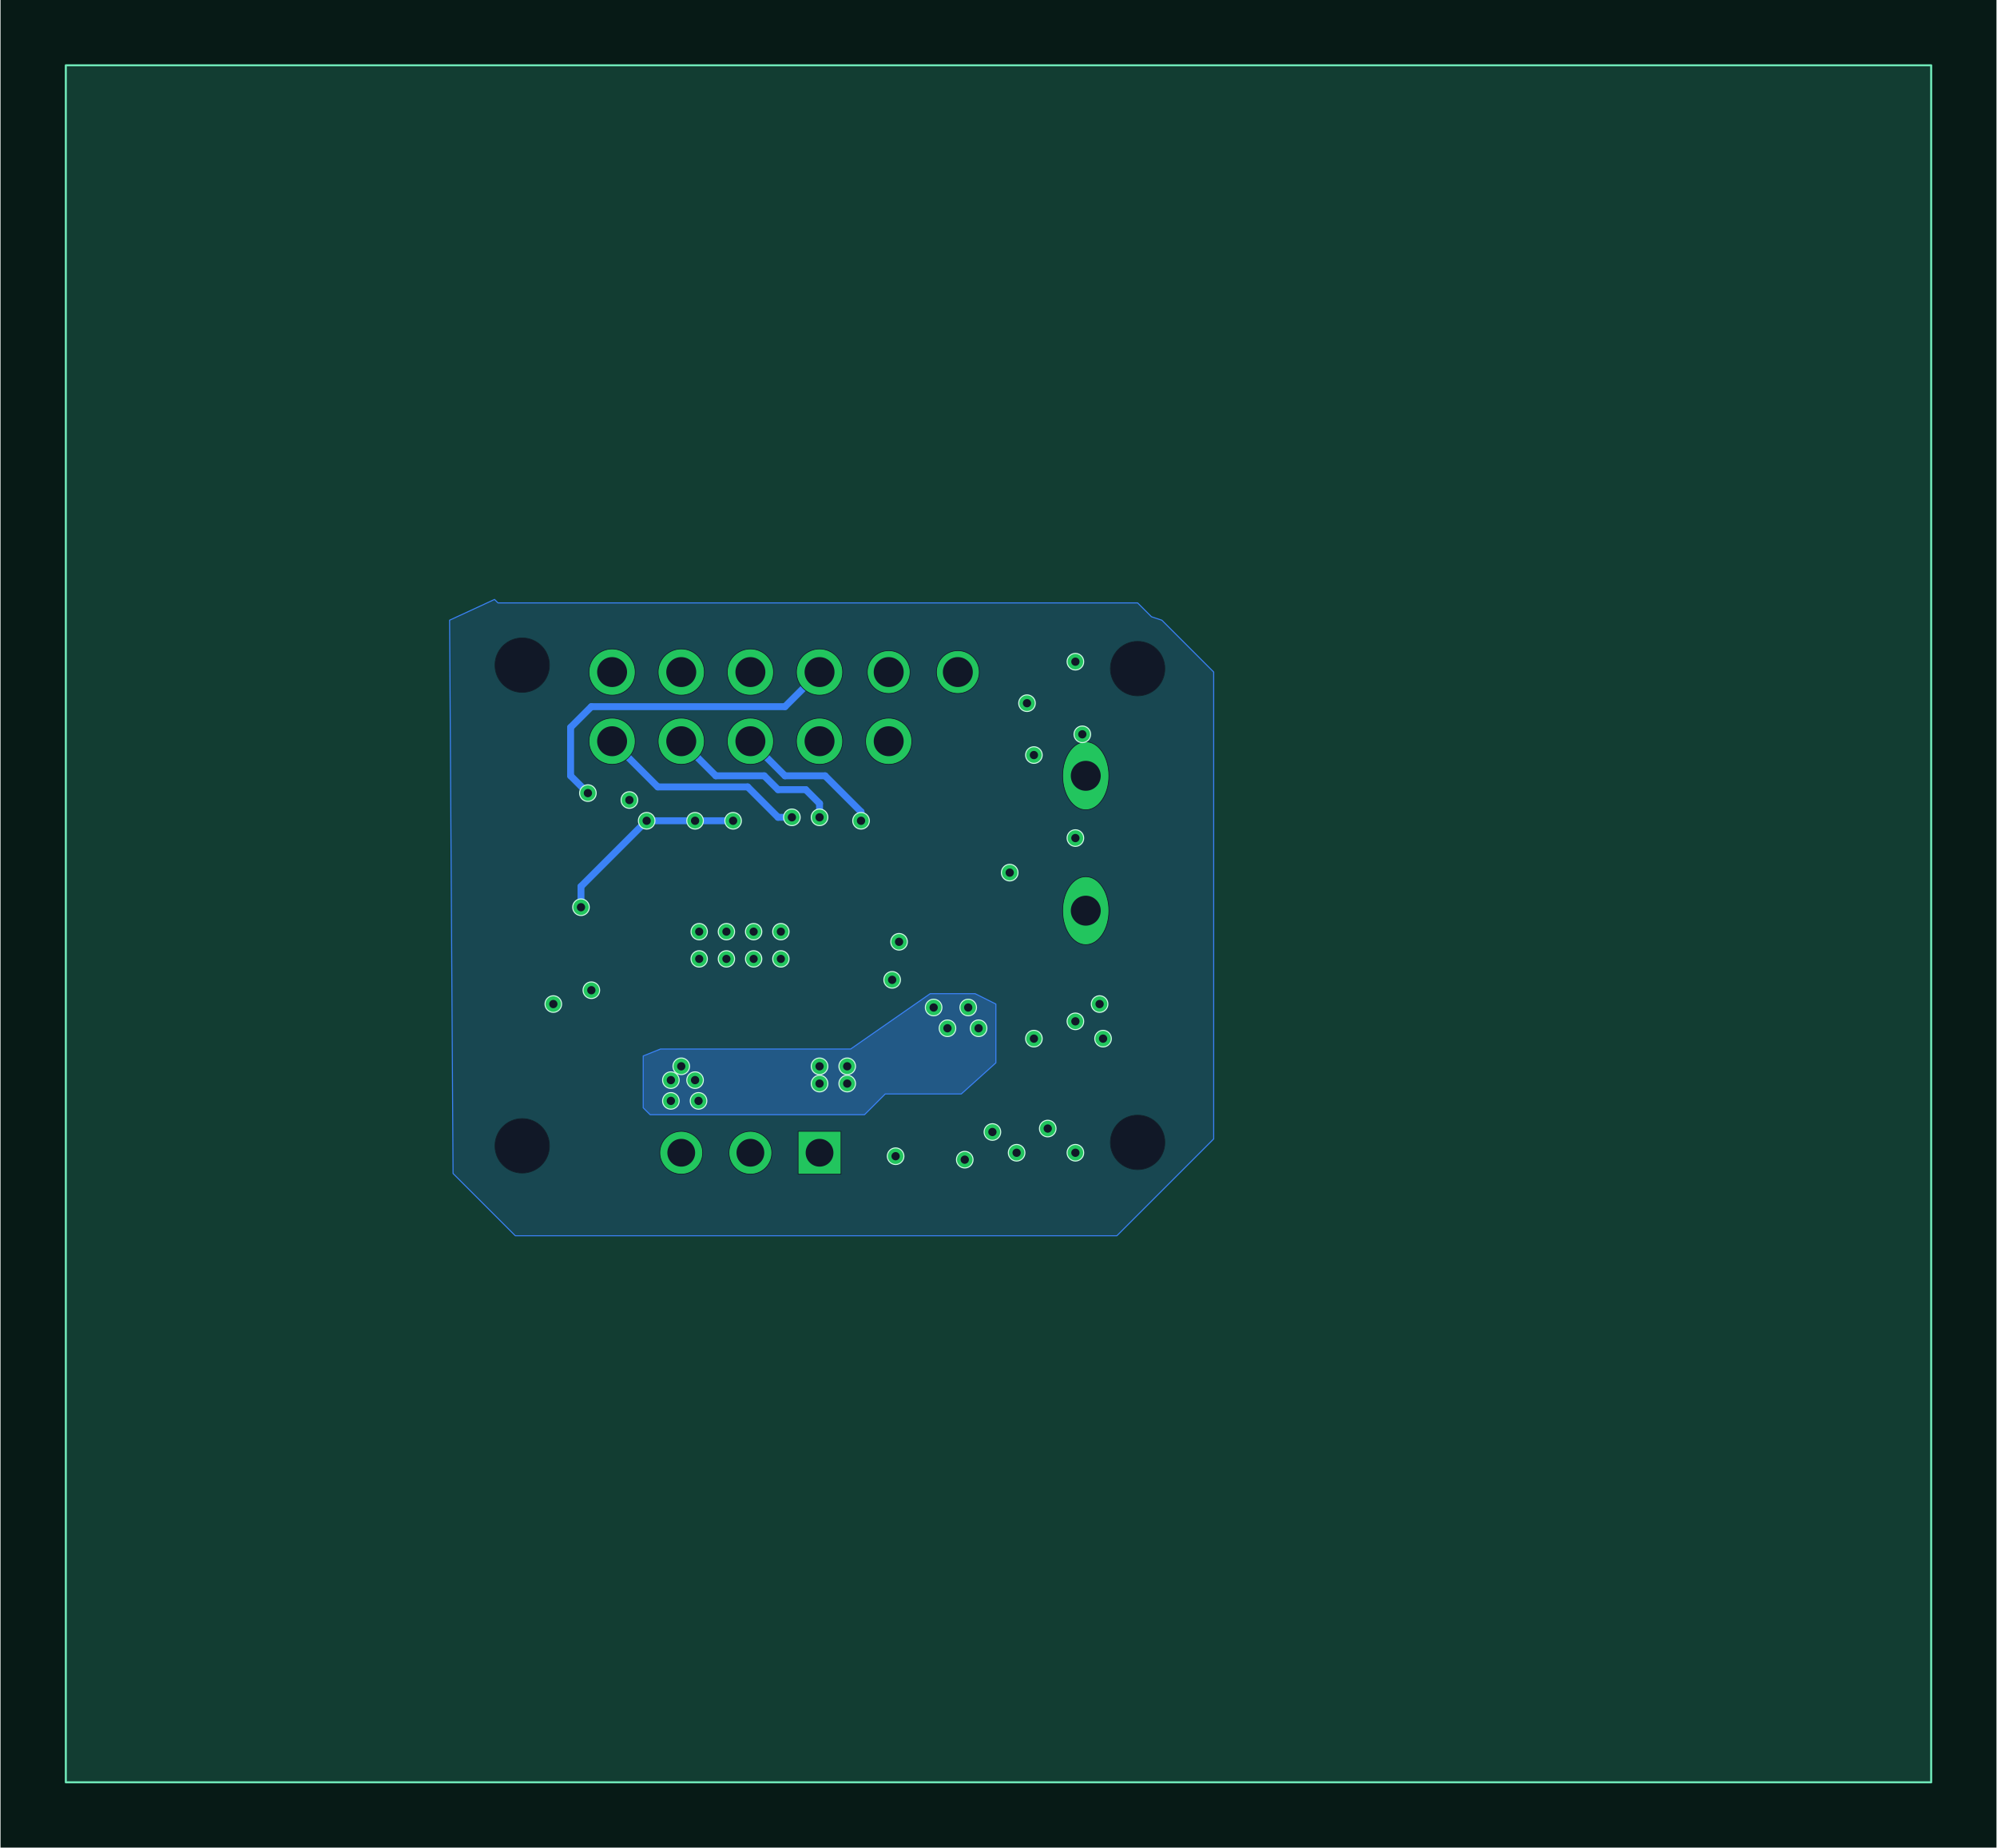
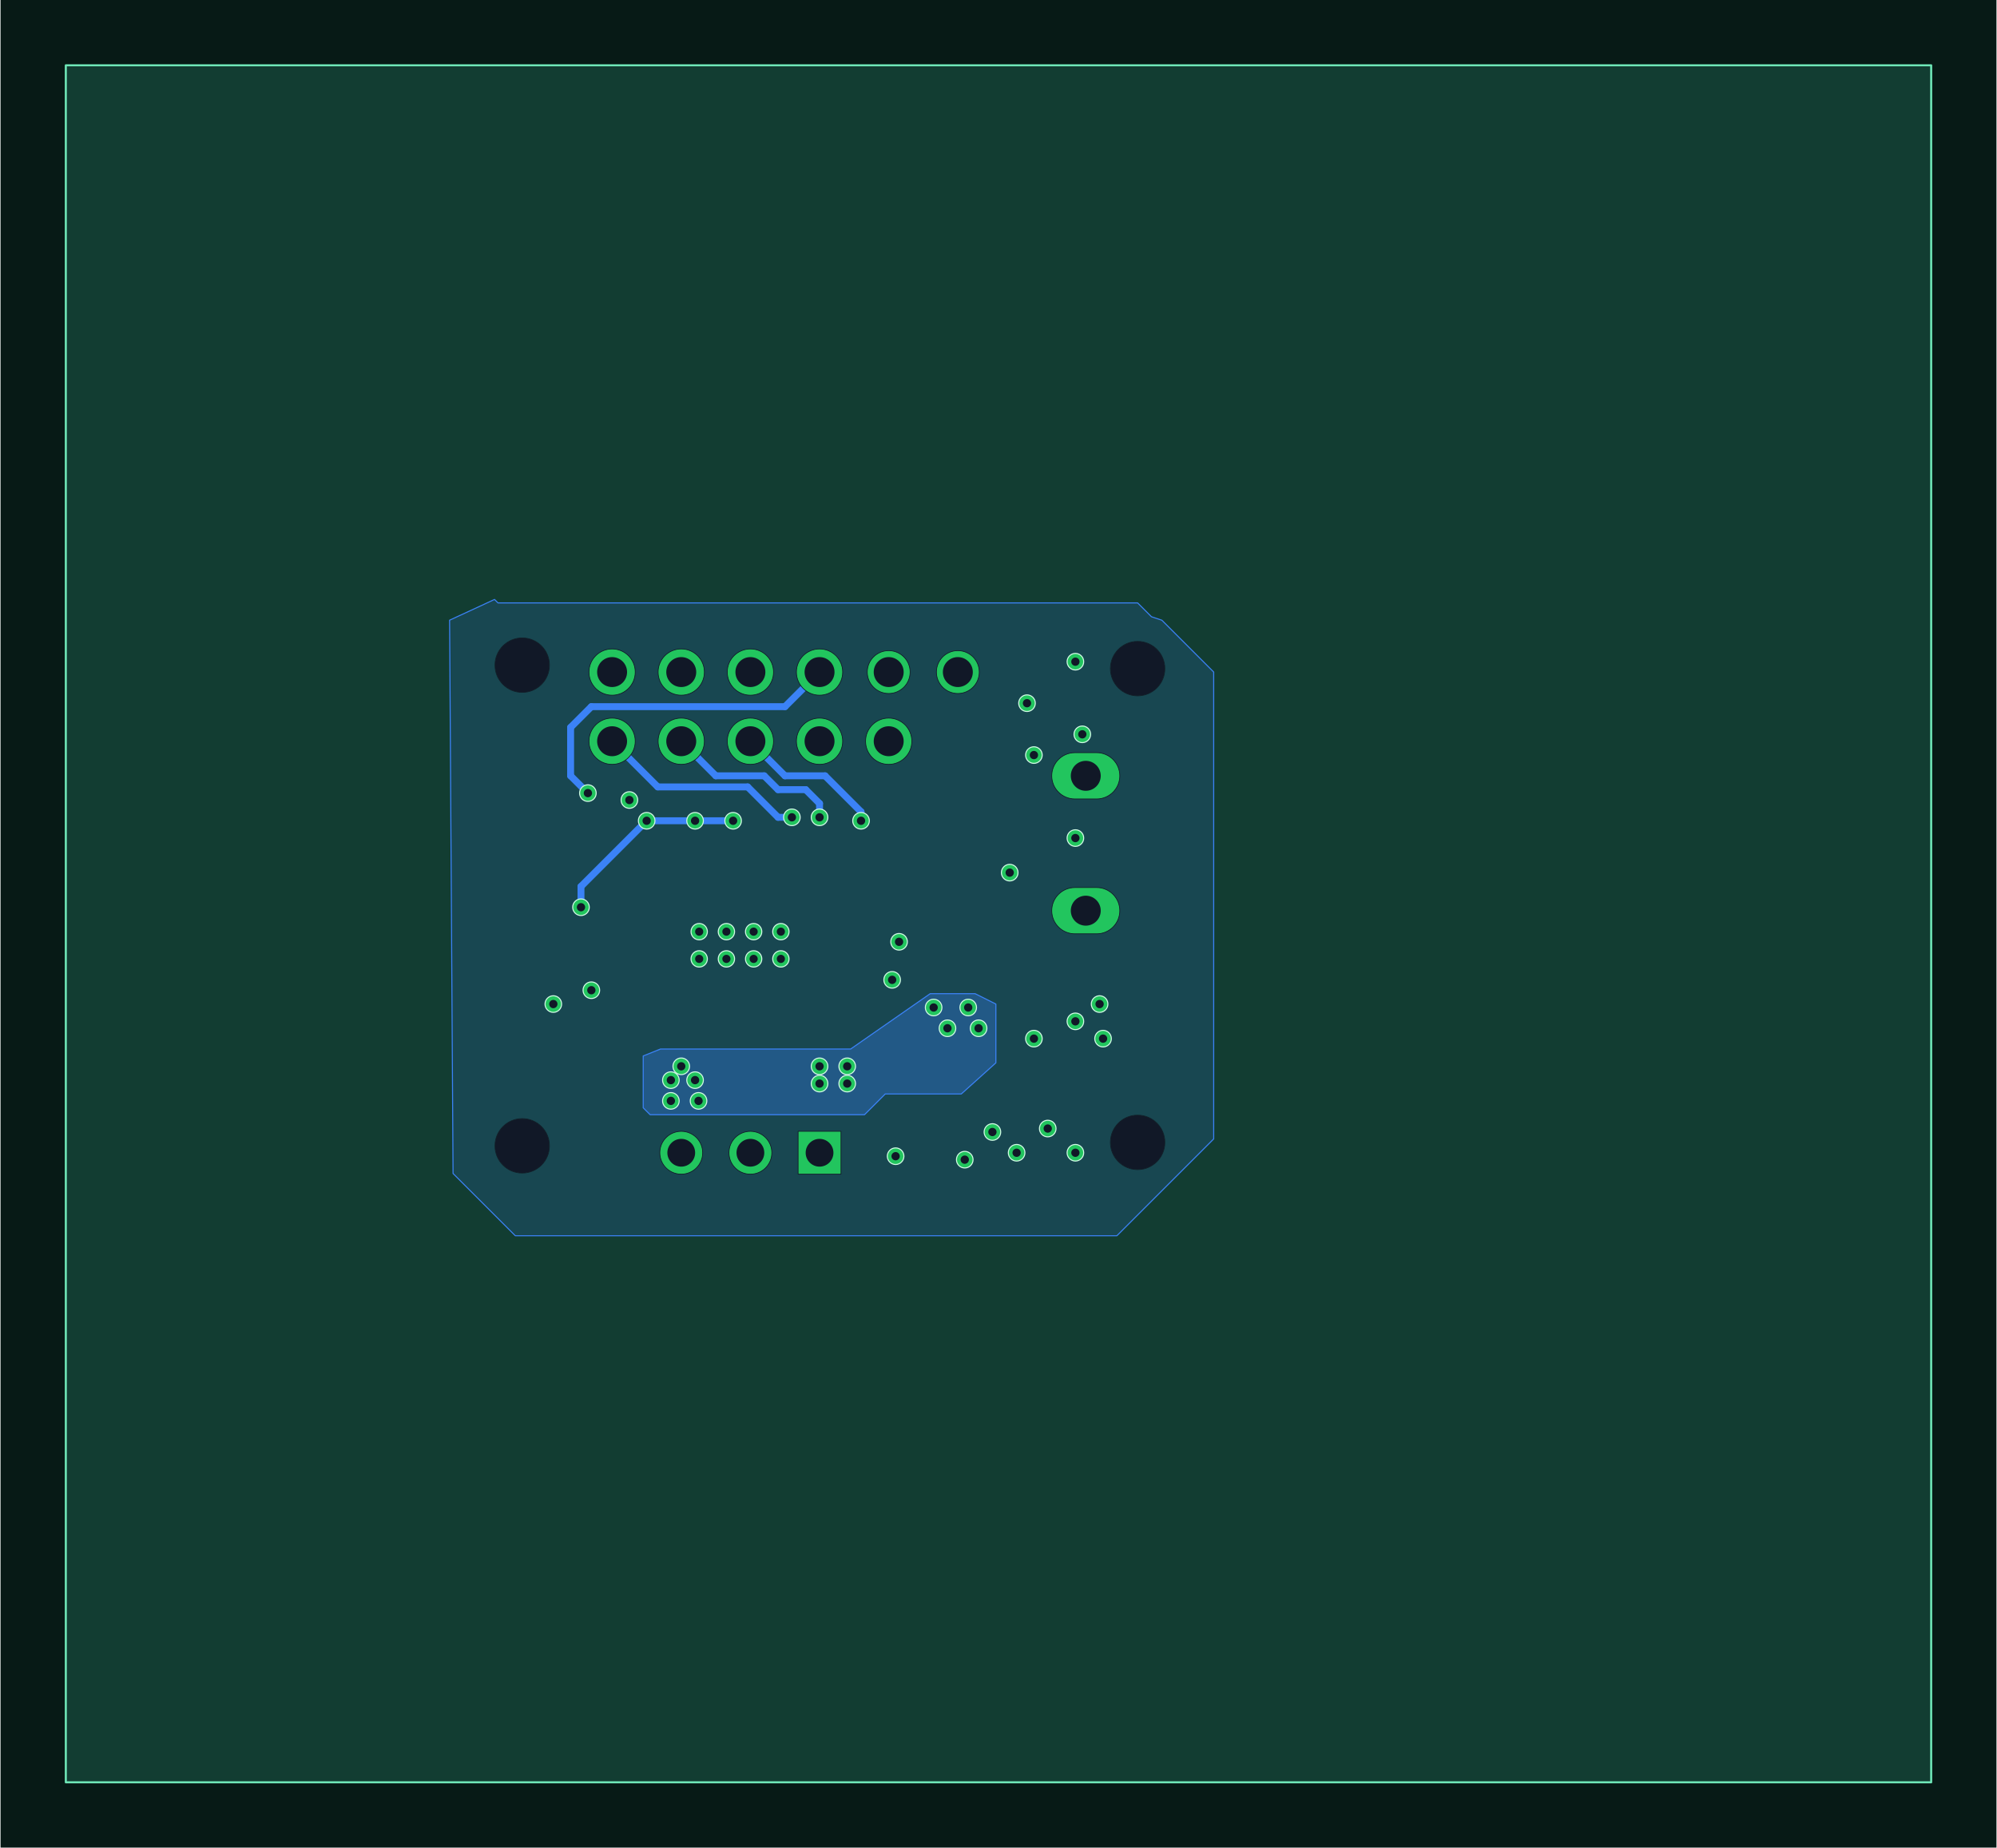
<svg xmlns="http://www.w3.org/2000/svg" width="1000" height="925" viewBox="0 0 2886.415 2671.369" role="img" aria-label="SimpleFOC Mini — bottom copper" class="altium-pcb" data-renderer="altiumts">
  <rect width="100%" height="100%" fill="#071a16" />
  <g stroke-linecap="round" stroke-linejoin="round">
    <polygon data-record="BoardOutline" points="2791.999,2576.953 94.415,2576.953 94.415,94.415 2791.999,94.415 2791.999,2576.953" fill="#123d32" stroke="#6ee7b7" stroke-width="3" />
-     <polygon data-record="Polygon" data-layer="BOTTOM" points="1624.415,1776.715 1614.415,1786.715 744.415,1786.715 654.415,1696.715 649.415,896.715 714.415,866.715 719.415,871.715 1644.415,871.715 1664.415,891.715 1679.415,896.715 1754.415,971.715 1754.415,1646.715 1624.415,1776.715 1624.415,1776.715" fill="#3b82f6" fill-opacity="0.16" stroke="#3b82f6" stroke-width="1.5" />
-     <polygon data-record="Region" data-layer="BOTTOM" points="954.415,1516.715 929.415,1526.715 929.415,1571.715 929.415,1601.715 939.415,1611.715 969.415,1611.715 1249.415,1611.715 1279.415,1581.715 1389.415,1581.715 1439.415,1536.715 1439.415,1451.715 1409.415,1436.715 1344.415,1436.715 1229.415,1516.715 984.415,1516.715 954.415,1516.715" fill="#3b82f6" fill-opacity="0.32" stroke="#3b82f6" stroke-width="1.5" />
+     <polygon data-record="Polygon" data-layer="BOTTOM" points="1624.415,1776.715 1614.415,1786.715 744.415,1786.715 654.415,1696.715 649.415,896.715 714.415,866.715 719.415,871.715 1644.415,871.715 1664.415,891.715 1679.415,896.715 1754.415,971.715 1754.415,1646.715 1624.415,1776.715" fill="#3b82f6" fill-opacity="0.16" stroke="#3b82f6" stroke-width="1.5" />
+     <path data-record="Region" data-layer="BOTTOM" d="M 954.415 1516.715 L 929.415 1526.715 L 929.415 1571.715 L 929.415 1601.715 L 939.415 1611.715 L 969.415 1611.715 L 1249.415 1611.715 L 1279.415 1581.715 L 1389.415 1581.715 L 1439.415 1536.715 L 1439.415 1451.715 L 1409.415 1436.715 L 1344.415 1436.715 L 1229.415 1516.715 L 984.415 1516.715 L 954.415 1516.715 Z" fill="#3b82f6" fill-opacity="0.32" fill-rule="evenodd" stroke="#3b82f6" stroke-width="1.5" />
    <line data-record="Track" data-layer="BOTTOM" x1="1004.415" y1="1186.715" x2="939.415" y2="1186.715" stroke="#3b82f6" stroke-width="10" />
    <line data-record="Track" data-layer="BOTTOM" x1="939.415" y1="1186.715" x2="934.415" y2="1186.715" stroke="#3b82f6" stroke-width="10" />
    <line data-record="Track" data-layer="BOTTOM" x1="934.415" y1="1186.715" x2="839.415" y2="1281.715" stroke="#3b82f6" stroke-width="10" />
    <line data-record="Track" data-layer="BOTTOM" x1="839.415" y1="1281.715" x2="839.415" y2="1311.715" stroke="#3b82f6" stroke-width="10" />
    <line data-record="Track" data-layer="BOTTOM" x1="1004.415" y1="1186.715" x2="1059.415" y2="1186.715" stroke="#3b82f6" stroke-width="10" />
    <line data-record="Track" data-layer="BOTTOM" x1="1184.415" y1="971.715" x2="1134.415" y2="1021.715" stroke="#3b82f6" stroke-width="10" />
    <line data-record="Track" data-layer="BOTTOM" x1="1134.415" y1="1021.715" x2="854.415" y2="1021.715" stroke="#3b82f6" stroke-width="10" />
    <line data-record="Track" data-layer="BOTTOM" x1="854.415" y1="1021.715" x2="824.415" y2="1051.715" stroke="#3b82f6" stroke-width="10" />
    <line data-record="Track" data-layer="BOTTOM" x1="824.415" y1="1051.715" x2="824.415" y2="1121.715" stroke="#3b82f6" stroke-width="10" />
    <line data-record="Track" data-layer="BOTTOM" x1="824.415" y1="1121.715" x2="849.415" y2="1146.715" stroke="#3b82f6" stroke-width="10" />
    <line data-record="Track" data-layer="BOTTOM" x1="984.415" y1="1071.715" x2="1034.415" y2="1121.715" stroke="#3b82f6" stroke-width="10" />
    <line data-record="Track" data-layer="BOTTOM" x1="1034.415" y1="1121.715" x2="1104.415" y2="1121.715" stroke="#3b82f6" stroke-width="10" />
    <line data-record="Track" data-layer="BOTTOM" x1="1104.415" y1="1121.715" x2="1124.415" y2="1141.715" stroke="#3b82f6" stroke-width="10" />
    <line data-record="Track" data-layer="BOTTOM" x1="1124.415" y1="1141.715" x2="1164.415" y2="1141.715" stroke="#3b82f6" stroke-width="10" />
    <line data-record="Track" data-layer="BOTTOM" x1="1164.415" y1="1141.715" x2="1184.415" y2="1161.715" stroke="#3b82f6" stroke-width="10" />
    <line data-record="Track" data-layer="BOTTOM" x1="1184.415" y1="1161.715" x2="1184.415" y2="1181.715" stroke="#3b82f6" stroke-width="10" />
    <line data-record="Track" data-layer="BOTTOM" x1="1144.415" y1="1181.715" x2="1124.415" y2="1181.715" stroke="#3b82f6" stroke-width="10" />
    <line data-record="Track" data-layer="BOTTOM" x1="1124.415" y1="1181.715" x2="1080.465" y2="1137.765" stroke="#3b82f6" stroke-width="10" />
    <line data-record="Track" data-layer="BOTTOM" x1="1080.465" y1="1137.765" x2="950.465" y2="1137.765" stroke="#3b82f6" stroke-width="10" />
    <line data-record="Track" data-layer="BOTTOM" x1="950.465" y1="1137.765" x2="884.415" y2="1071.715" stroke="#3b82f6" stroke-width="10" />
    <line data-record="Track" data-layer="BOTTOM" x1="1084.415" y1="1071.715" x2="1134.415" y2="1121.715" stroke="#3b82f6" stroke-width="10" />
    <line data-record="Track" data-layer="BOTTOM" x1="1134.415" y1="1121.715" x2="1192.413" y2="1121.715" stroke="#3b82f6" stroke-width="10" />
    <line data-record="Track" data-layer="BOTTOM" x1="1192.413" y1="1121.715" x2="1244.415" y2="1173.717" stroke="#3b82f6" stroke-width="10" />
    <line data-record="Track" data-layer="BOTTOM" x1="1244.415" y1="1173.717" x2="1244.415" y2="1186.715" stroke="#3b82f6" stroke-width="10" />
    <g data-record="Pad" data-layer="MULTILAYER">
-       <ellipse cx="884.415" cy="1071.715" rx="33.465" ry="33.465" fill="#22c55e" stroke="#111827" stroke-width="1" />
+       <circle cx="884.415" cy="1071.715" r="33.465" fill="#22c55e" stroke="#111827" stroke-width="1" transform="rotate(-180 884.4154 1071.715)" />
      <circle cx="884.415" cy="1071.715" r="21.654" fill="#111827" />
    </g>
    <g data-record="Pad" data-layer="MULTILAYER">
-       <ellipse cx="884.415" cy="971.715" rx="33.465" ry="33.465" fill="#22c55e" stroke="#111827" stroke-width="1" />
+       <circle cx="884.415" cy="971.715" r="33.465" fill="#22c55e" stroke="#111827" stroke-width="1" transform="rotate(-180 884.4154 971.7154)" />
      <circle cx="884.415" cy="971.715" r="21.654" fill="#111827" />
    </g>
    <g data-record="Pad" data-layer="MULTILAYER">
-       <ellipse cx="984.415" cy="1071.715" rx="33.465" ry="33.465" fill="#22c55e" stroke="#111827" stroke-width="1" />
+       <circle cx="984.415" cy="1071.715" r="33.465" fill="#22c55e" stroke="#111827" stroke-width="1" transform="rotate(-180 984.4154 1071.715)" />
      <circle cx="984.415" cy="1071.715" r="21.654" fill="#111827" />
    </g>
    <g data-record="Pad" data-layer="MULTILAYER">
-       <ellipse cx="984.415" cy="971.715" rx="33.465" ry="33.465" fill="#22c55e" stroke="#111827" stroke-width="1" />
+       <circle cx="984.415" cy="971.715" r="33.465" fill="#22c55e" stroke="#111827" stroke-width="1" transform="rotate(-180 984.4154 971.7154)" />
      <circle cx="984.415" cy="971.715" r="21.654" fill="#111827" />
    </g>
    <g data-record="Pad" data-layer="MULTILAYER">
-       <ellipse cx="1084.415" cy="1071.715" rx="33.465" ry="33.465" fill="#22c55e" stroke="#111827" stroke-width="1" />
+       <circle cx="1084.415" cy="1071.715" r="33.465" fill="#22c55e" stroke="#111827" stroke-width="1" transform="rotate(-180 1084.415 1071.715)" />
      <circle cx="1084.415" cy="1071.715" r="21.654" fill="#111827" />
    </g>
    <g data-record="Pad" data-layer="MULTILAYER">
-       <ellipse cx="1084.415" cy="971.715" rx="33.465" ry="33.465" fill="#22c55e" stroke="#111827" stroke-width="1" />
+       <circle cx="1084.415" cy="971.715" r="33.465" fill="#22c55e" stroke="#111827" stroke-width="1" transform="rotate(-180 1084.415 971.7154)" />
      <circle cx="1084.415" cy="971.715" r="21.654" fill="#111827" />
    </g>
    <g data-record="Pad" data-layer="MULTILAYER">
-       <ellipse cx="1184.415" cy="1071.715" rx="33.465" ry="33.465" fill="#22c55e" stroke="#111827" stroke-width="1" />
+       <circle cx="1184.415" cy="1071.715" r="33.465" fill="#22c55e" stroke="#111827" stroke-width="1" transform="rotate(-180 1184.415 1071.715)" />
      <circle cx="1184.415" cy="1071.715" r="21.654" fill="#111827" />
    </g>
    <g data-record="Pad" data-layer="MULTILAYER">
-       <ellipse cx="1184.415" cy="971.715" rx="33.465" ry="33.465" fill="#22c55e" stroke="#111827" stroke-width="1" />
+       <circle cx="1184.415" cy="971.715" r="33.465" fill="#22c55e" stroke="#111827" stroke-width="1" transform="rotate(-180 1184.415 971.7154)" />
      <circle cx="1184.415" cy="971.715" r="21.654" fill="#111827" />
    </g>
    <g data-record="Pad" data-layer="MULTILAYER">
-       <ellipse cx="1284.415" cy="1071.715" rx="33.465" ry="33.465" fill="#22c55e" stroke="#111827" stroke-width="1" />
+       <circle cx="1284.415" cy="1071.715" r="33.465" fill="#22c55e" stroke="#111827" stroke-width="1" transform="rotate(-180 1284.415 1071.715)" />
      <circle cx="1284.415" cy="1071.715" r="21.654" fill="#111827" />
    </g>
    <g data-record="Pad" data-layer="MULTILAYER">
-       <ellipse cx="1284.415" cy="971.715" rx="31" ry="31" fill="#22c55e" stroke="#111827" stroke-width="1" />
+       <circle cx="1284.415" cy="971.715" r="31" fill="#22c55e" stroke="#111827" stroke-width="1" transform="rotate(-180 1284.415 971.7154)" />
      <circle cx="1284.415" cy="971.715" r="21.654" fill="#111827" />
    </g>
    <g data-record="Pad" data-layer="MULTILAYER">
-       <ellipse cx="984.415" cy="1666.715" rx="31" ry="31" fill="#22c55e" stroke="#111827" stroke-width="1" />
+       <circle cx="984.415" cy="1666.715" r="31" fill="#22c55e" stroke="#111827" stroke-width="1" transform="rotate(-180 984.4154 1666.715)" />
      <circle cx="984.415" cy="1666.715" r="20.079" fill="#111827" />
    </g>
    <g data-record="Pad" data-layer="MULTILAYER">
-       <ellipse cx="1084.415" cy="1666.715" rx="31" ry="31" fill="#22c55e" stroke="#111827" stroke-width="1" />
+       <circle cx="1084.415" cy="1666.715" r="31" fill="#22c55e" stroke="#111827" stroke-width="1" transform="rotate(-180 1084.415 1666.715)" />
      <circle cx="1084.415" cy="1666.715" r="20.079" fill="#111827" />
    </g>
    <g data-record="Pad" data-layer="MULTILAYER">
      <rect x="1153.415" y="1635.715" width="62" height="62" rx="0" fill="#22c55e" stroke="#111827" stroke-width="1" transform="rotate(-180 1184.415 1666.715)" />
      <circle cx="1184.415" cy="1666.715" r="20.079" fill="#111827" />
    </g>
    <g data-record="Pad" data-layer="MULTILAYER">
-       <ellipse cx="1569.414" cy="1121.715" rx="33.465" ry="49.212" fill="#22c55e" stroke="#111827" stroke-width="1" />
+       <rect x="1535.95" y="1072.503" width="66.929" height="98.425" rx="33.465" ry="33.465" fill="#22c55e" stroke="#111827" stroke-width="1" transform="rotate(-90 1569.414 1121.715)" />
      <circle cx="1569.414" cy="1121.715" r="21.654" fill="#111827" />
    </g>
    <g data-record="Pad" data-layer="MULTILAYER">
-       <ellipse cx="1569.415" cy="1316.715" rx="33.465" ry="49.212" fill="#22c55e" stroke="#111827" stroke-width="1" />
+       <rect x="1535.951" y="1267.503" width="66.929" height="98.425" rx="33.465" ry="33.465" fill="#22c55e" stroke="#111827" stroke-width="1" transform="rotate(-90 1569.415 1316.715)" />
      <circle cx="1569.415" cy="1316.715" r="21.654" fill="#111827" />
    </g>
    <g data-record="Pad" data-layer="MULTILAYER">
-       <ellipse cx="1644.415" cy="1651.715" rx="39.37" ry="39.37" fill="#22c55e" stroke="#111827" stroke-width="1" />
+       <circle cx="1644.415" cy="1651.715" r="39.37" fill="#22c55e" stroke="#111827" stroke-width="1" transform="rotate(-180 1644.415 1651.715)" />
      <circle cx="1644.415" cy="1651.715" r="39.37" fill="#111827" />
    </g>
    <g data-record="Pad" data-layer="MULTILAYER">
-       <ellipse cx="754.415" cy="961.715" rx="39.37" ry="39.37" fill="#22c55e" stroke="#111827" stroke-width="1" />
+       <circle cx="754.415" cy="961.715" r="39.37" fill="#22c55e" stroke="#111827" stroke-width="1" transform="rotate(-180 754.4154 961.7154)" />
      <circle cx="754.415" cy="961.715" r="39.37" fill="#111827" />
    </g>
    <g data-record="Pad" data-layer="MULTILAYER">
-       <ellipse cx="754.415" cy="1656.715" rx="39.37" ry="39.37" fill="#22c55e" stroke="#111827" stroke-width="1" />
+       <circle cx="754.415" cy="1656.715" r="39.37" fill="#22c55e" stroke="#111827" stroke-width="1" transform="rotate(-180 754.4154 1656.715)" />
      <circle cx="754.415" cy="1656.715" r="39.37" fill="#111827" />
    </g>
    <g data-record="Pad" data-layer="MULTILAYER">
-       <ellipse cx="1644.415" cy="966.715" rx="39.37" ry="39.37" fill="#22c55e" stroke="#111827" stroke-width="1" />
+       <circle cx="1644.415" cy="966.715" r="39.37" fill="#22c55e" stroke="#111827" stroke-width="1" transform="rotate(-180 1644.415 966.7154)" />
      <circle cx="1644.415" cy="966.715" r="39.37" fill="#111827" />
    </g>
    <g data-record="Pad" data-layer="MULTILAYER">
-       <ellipse cx="1384.415" cy="971.715" rx="31" ry="31" fill="#22c55e" stroke="#111827" stroke-width="1" />
+       <circle cx="1384.415" cy="971.715" r="31" fill="#22c55e" stroke="#111827" stroke-width="1" transform="rotate(-180 1384.415 971.7154)" />
      <circle cx="1384.415" cy="971.715" r="21.654" fill="#111827" />
    </g>
    <g data-record="Via">
      <circle cx="1010.365" cy="1386.405" r="11.811" fill="#22c55e" stroke="#d1fae5" stroke-width="1.5" />
      <circle cx="1010.365" cy="1386.405" r="5.906" fill="#111827" />
    </g>
    <g data-record="Via">
      <circle cx="1010.365" cy="1347.035" r="11.811" fill="#22c55e" stroke="#d1fae5" stroke-width="1.5" />
      <circle cx="1010.365" cy="1347.035" r="5.906" fill="#111827" />
    </g>
    <g data-record="Via">
      <circle cx="1049.735" cy="1386.405" r="11.811" fill="#22c55e" stroke="#d1fae5" stroke-width="1.5" />
      <circle cx="1049.735" cy="1386.405" r="5.906" fill="#111827" />
    </g>
    <g data-record="Via">
      <circle cx="1049.735" cy="1347.035" r="11.811" fill="#22c55e" stroke="#d1fae5" stroke-width="1.5" />
      <circle cx="1049.735" cy="1347.035" r="5.906" fill="#111827" />
    </g>
    <g data-record="Via">
      <circle cx="1089.105" cy="1386.405" r="11.811" fill="#22c55e" stroke="#d1fae5" stroke-width="1.5" />
      <circle cx="1089.105" cy="1386.405" r="5.906" fill="#111827" />
    </g>
    <g data-record="Via">
      <circle cx="1089.105" cy="1347.035" r="11.811" fill="#22c55e" stroke="#d1fae5" stroke-width="1.5" />
      <circle cx="1089.105" cy="1347.035" r="5.906" fill="#111827" />
    </g>
    <g data-record="Via">
      <circle cx="1128.475" cy="1386.405" r="11.811" fill="#22c55e" stroke="#d1fae5" stroke-width="1.5" />
      <circle cx="1128.475" cy="1386.405" r="5.906" fill="#111827" />
    </g>
    <g data-record="Via">
      <circle cx="1128.475" cy="1347.035" r="11.811" fill="#22c55e" stroke="#d1fae5" stroke-width="1.5" />
      <circle cx="1128.475" cy="1347.035" r="5.906" fill="#111827" />
    </g>
    <g data-record="Via">
      <circle cx="984.415" cy="1541.715" r="12" fill="#22c55e" stroke="#d1fae5" stroke-width="1.5" />
      <circle cx="984.415" cy="1541.715" r="6" fill="#111827" />
    </g>
    <g data-record="Via">
      <circle cx="969.415" cy="1591.715" r="12" fill="#22c55e" stroke="#d1fae5" stroke-width="1.5" />
      <circle cx="969.415" cy="1591.715" r="6" fill="#111827" />
    </g>
    <g data-record="Via">
      <circle cx="1004.415" cy="1561.715" r="12" fill="#22c55e" stroke="#d1fae5" stroke-width="1.5" />
      <circle cx="1004.415" cy="1561.715" r="6" fill="#111827" />
    </g>
    <g data-record="Via">
      <circle cx="1224.415" cy="1541.715" r="12" fill="#22c55e" stroke="#d1fae5" stroke-width="1.5" />
      <circle cx="1224.415" cy="1541.715" r="6" fill="#111827" />
    </g>
    <g data-record="Via">
      <circle cx="1224.415" cy="1566.715" r="12" fill="#22c55e" stroke="#d1fae5" stroke-width="1.5" />
      <circle cx="1224.415" cy="1566.715" r="6" fill="#111827" />
    </g>
    <g data-record="Via">
      <circle cx="1184.415" cy="1541.715" r="12" fill="#22c55e" stroke="#d1fae5" stroke-width="1.5" />
      <circle cx="1184.415" cy="1541.715" r="6" fill="#111827" />
    </g>
    <g data-record="Via">
      <circle cx="1184.415" cy="1566.715" r="12" fill="#22c55e" stroke="#d1fae5" stroke-width="1.5" />
      <circle cx="1184.415" cy="1566.715" r="6" fill="#111827" />
    </g>
    <g data-record="Via">
      <circle cx="969.415" cy="1561.715" r="12" fill="#22c55e" stroke="#d1fae5" stroke-width="1.5" />
      <circle cx="969.415" cy="1561.715" r="6" fill="#111827" />
    </g>
    <g data-record="Via">
      <circle cx="1004.415" cy="1186.715" r="12" fill="#22c55e" stroke="#d1fae5" stroke-width="1.5" />
      <circle cx="1004.415" cy="1186.715" r="6" fill="#111827" />
    </g>
    <g data-record="Via">
      <circle cx="1059.415" cy="1186.715" r="12" fill="#22c55e" stroke="#d1fae5" stroke-width="1.5" />
      <circle cx="1059.415" cy="1186.715" r="6" fill="#111827" />
    </g>
    <g data-record="Via">
      <circle cx="934.415" cy="1186.715" r="12" fill="#22c55e" stroke="#d1fae5" stroke-width="1.5" />
      <circle cx="934.415" cy="1186.715" r="6" fill="#111827" />
    </g>
    <g data-record="Via">
      <circle cx="1144.415" cy="1181.715" r="12" fill="#22c55e" stroke="#d1fae5" stroke-width="1.5" />
      <circle cx="1144.415" cy="1181.715" r="6" fill="#111827" />
    </g>
    <g data-record="Via">
      <circle cx="1184.415" cy="1181.715" r="12" fill="#22c55e" stroke="#d1fae5" stroke-width="1.5" />
      <circle cx="1184.415" cy="1181.715" r="6" fill="#111827" />
    </g>
    <g data-record="Via">
      <circle cx="1244.415" cy="1186.715" r="12" fill="#22c55e" stroke="#d1fae5" stroke-width="1.5" />
      <circle cx="1244.415" cy="1186.715" r="6" fill="#111827" />
    </g>
    <g data-record="Via">
      <circle cx="1564.415" cy="1061.715" r="12" fill="#22c55e" stroke="#d1fae5" stroke-width="1.5" />
      <circle cx="1564.415" cy="1061.715" r="6" fill="#111827" />
    </g>
    <g data-record="Via">
      <circle cx="1514.415" cy="1631.715" r="12" fill="#22c55e" stroke="#d1fae5" stroke-width="1.5" />
      <circle cx="1514.415" cy="1631.715" r="6" fill="#111827" />
    </g>
    <g data-record="Via">
      <circle cx="1554.415" cy="1476.715" r="12" fill="#22c55e" stroke="#d1fae5" stroke-width="1.5" />
      <circle cx="1554.415" cy="1476.715" r="6" fill="#111827" />
    </g>
    <g data-record="Via">
      <circle cx="839.415" cy="1311.715" r="12" fill="#22c55e" stroke="#d1fae5" stroke-width="1.5" />
      <circle cx="839.415" cy="1311.715" r="6" fill="#111827" />
    </g>
    <g data-record="Via">
      <circle cx="1494.415" cy="1501.715" r="12" fill="#22c55e" stroke="#d1fae5" stroke-width="1.5" />
      <circle cx="1494.415" cy="1501.715" r="6" fill="#111827" />
    </g>
    <g data-record="Via">
      <circle cx="1554.415" cy="1666.715" r="12" fill="#22c55e" stroke="#d1fae5" stroke-width="1.5" />
      <circle cx="1554.415" cy="1666.715" r="6" fill="#111827" />
    </g>
    <g data-record="Via">
      <circle cx="1589.415" cy="1451.715" r="12" fill="#22c55e" stroke="#d1fae5" stroke-width="1.5" />
      <circle cx="1589.415" cy="1451.715" r="6" fill="#111827" />
    </g>
    <g data-record="Via">
      <circle cx="1594.415" cy="1501.715" r="12" fill="#22c55e" stroke="#d1fae5" stroke-width="1.5" />
      <circle cx="1594.415" cy="1501.715" r="6" fill="#111827" />
    </g>
    <g data-record="Via">
      <circle cx="1469.415" cy="1666.715" r="12" fill="#22c55e" stroke="#d1fae5" stroke-width="1.5" />
      <circle cx="1469.415" cy="1666.715" r="6" fill="#111827" />
    </g>
    <g data-record="Via">
      <circle cx="1484.415" cy="1016.715" r="12" fill="#22c55e" stroke="#d1fae5" stroke-width="1.5" />
      <circle cx="1484.415" cy="1016.715" r="6" fill="#111827" />
    </g>
    <g data-record="Via">
      <circle cx="1554.415" cy="1211.715" r="12" fill="#22c55e" stroke="#d1fae5" stroke-width="1.5" />
      <circle cx="1554.415" cy="1211.715" r="6" fill="#111827" />
    </g>
    <g data-record="Via">
      <circle cx="854.415" cy="1431.715" r="12" fill="#22c55e" stroke="#d1fae5" stroke-width="1.5" />
      <circle cx="854.415" cy="1431.715" r="6" fill="#111827" />
    </g>
    <g data-record="Via">
      <circle cx="1299.415" cy="1361.715" r="12" fill="#22c55e" stroke="#d1fae5" stroke-width="1.5" />
      <circle cx="1299.415" cy="1361.715" r="6" fill="#111827" />
    </g>
    <g data-record="Via">
      <circle cx="1434.415" cy="1636.715" r="12" fill="#22c55e" stroke="#d1fae5" stroke-width="1.5" />
      <circle cx="1434.415" cy="1636.715" r="6" fill="#111827" />
    </g>
    <g data-record="Via">
      <circle cx="1394.415" cy="1676.715" r="12" fill="#22c55e" stroke="#d1fae5" stroke-width="1.5" />
      <circle cx="1394.415" cy="1676.715" r="6" fill="#111827" />
    </g>
    <g data-record="Via">
      <circle cx="849.415" cy="1146.715" r="12" fill="#22c55e" stroke="#d1fae5" stroke-width="1.5" />
      <circle cx="849.415" cy="1146.715" r="6" fill="#111827" />
    </g>
    <g data-record="Via">
      <circle cx="909.415" cy="1156.715" r="12" fill="#22c55e" stroke="#d1fae5" stroke-width="1.5" />
      <circle cx="909.415" cy="1156.715" r="6" fill="#111827" />
    </g>
    <g data-record="Via">
      <circle cx="1294.415" cy="1671.715" r="12" fill="#22c55e" stroke="#d1fae5" stroke-width="1.5" />
      <circle cx="1294.415" cy="1671.715" r="6" fill="#111827" />
    </g>
    <g data-record="Via">
      <circle cx="1554.415" cy="956.715" r="12" fill="#22c55e" stroke="#d1fae5" stroke-width="1.5" />
      <circle cx="1554.415" cy="956.715" r="6" fill="#111827" />
    </g>
    <g data-record="Via">
      <circle cx="799.415" cy="1451.715" r="12" fill="#22c55e" stroke="#d1fae5" stroke-width="1.5" />
      <circle cx="799.415" cy="1451.715" r="6" fill="#111827" />
    </g>
    <g data-record="Via">
      <circle cx="1459.415" cy="1261.715" r="12" fill="#22c55e" stroke="#d1fae5" stroke-width="1.5" />
      <circle cx="1459.415" cy="1261.715" r="6" fill="#111827" />
    </g>
    <g data-record="Via">
      <circle cx="1494.415" cy="1091.715" r="12" fill="#22c55e" stroke="#d1fae5" stroke-width="1.5" />
      <circle cx="1494.415" cy="1091.715" r="6" fill="#111827" />
    </g>
    <g data-record="Via">
      <circle cx="1289.415" cy="1416.715" r="12" fill="#22c55e" stroke="#d1fae5" stroke-width="1.5" />
      <circle cx="1289.415" cy="1416.715" r="6" fill="#111827" />
    </g>
    <g data-record="Via">
      <circle cx="1399.415" cy="1456.715" r="12" fill="#22c55e" stroke="#d1fae5" stroke-width="1.5" />
      <circle cx="1399.415" cy="1456.715" r="6" fill="#111827" />
    </g>
    <g data-record="Via">
      <circle cx="1349.415" cy="1456.715" r="12" fill="#22c55e" stroke="#d1fae5" stroke-width="1.5" />
      <circle cx="1349.415" cy="1456.715" r="6" fill="#111827" />
    </g>
    <g data-record="Via">
      <circle cx="1414.415" cy="1486.715" r="12" fill="#22c55e" stroke="#d1fae5" stroke-width="1.5" />
      <circle cx="1414.415" cy="1486.715" r="6" fill="#111827" />
    </g>
    <g data-record="Via">
      <circle cx="1369.415" cy="1486.715" r="12" fill="#22c55e" stroke="#d1fae5" stroke-width="1.5" />
      <circle cx="1369.415" cy="1486.715" r="6" fill="#111827" />
    </g>
    <g data-record="Via">
      <circle cx="1009.415" cy="1591.715" r="12" fill="#22c55e" stroke="#d1fae5" stroke-width="1.5" />
      <circle cx="1009.415" cy="1591.715" r="6" fill="#111827" />
    </g>
  </g>
</svg>
